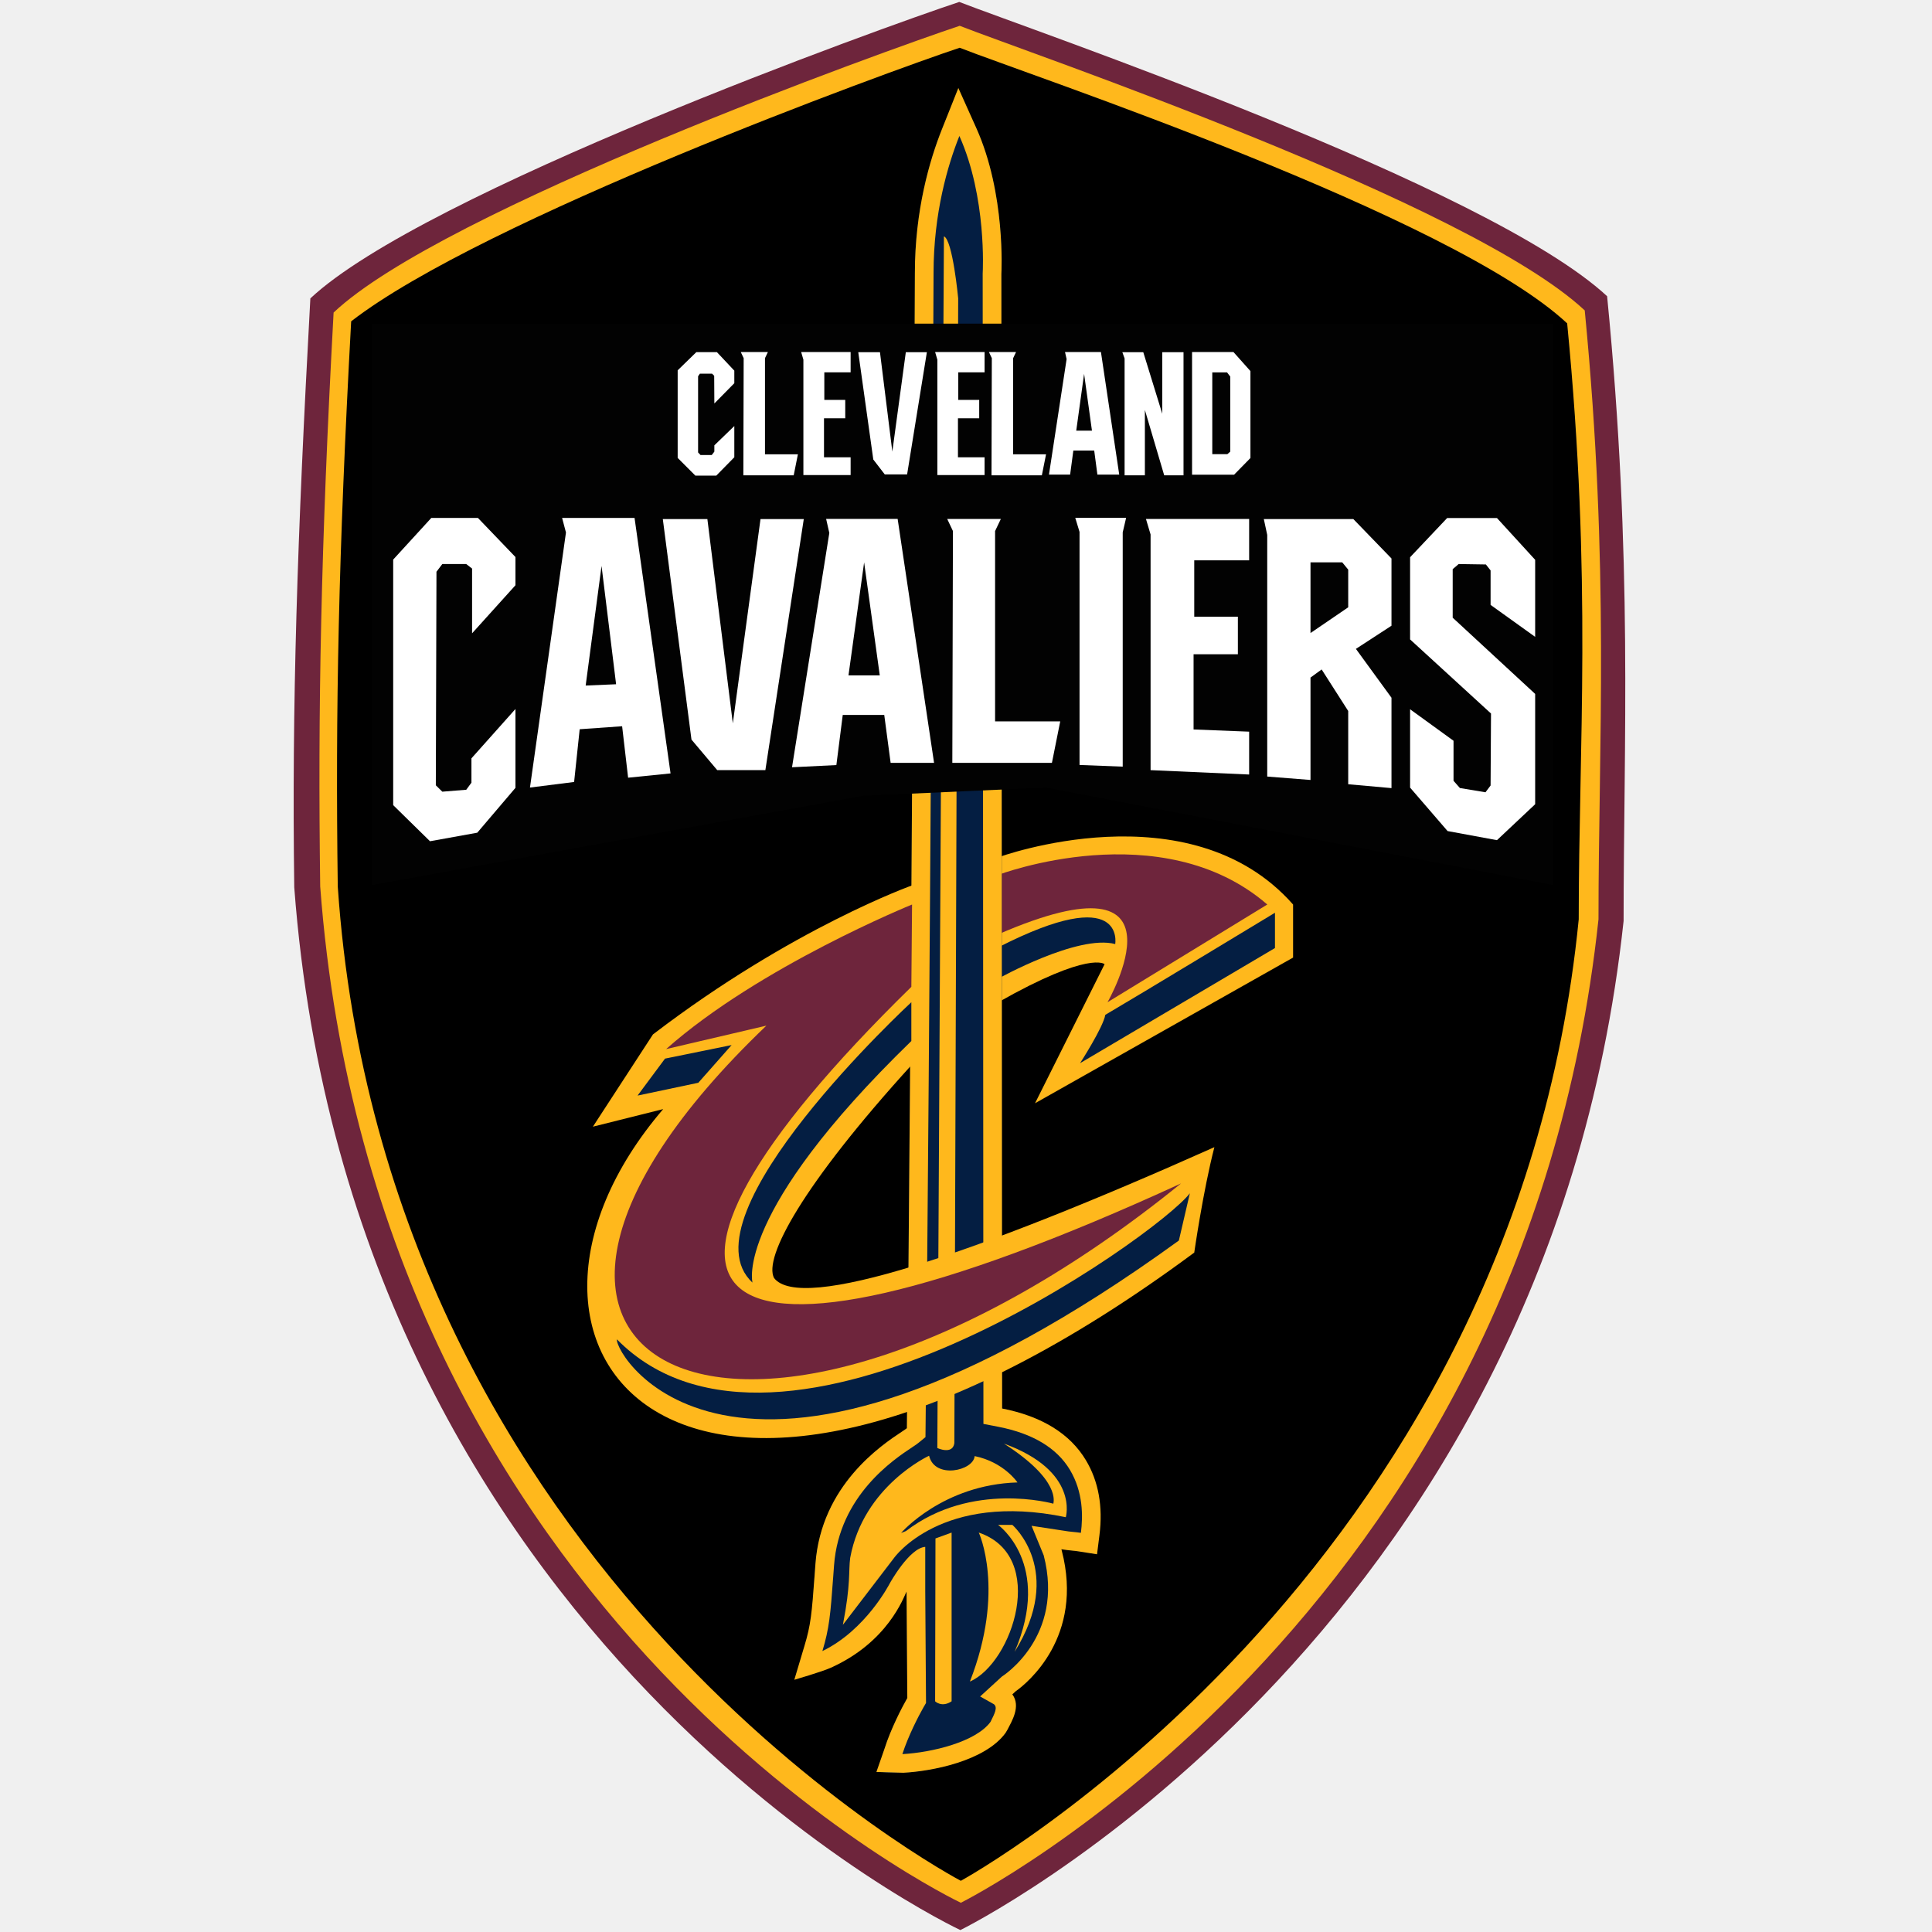
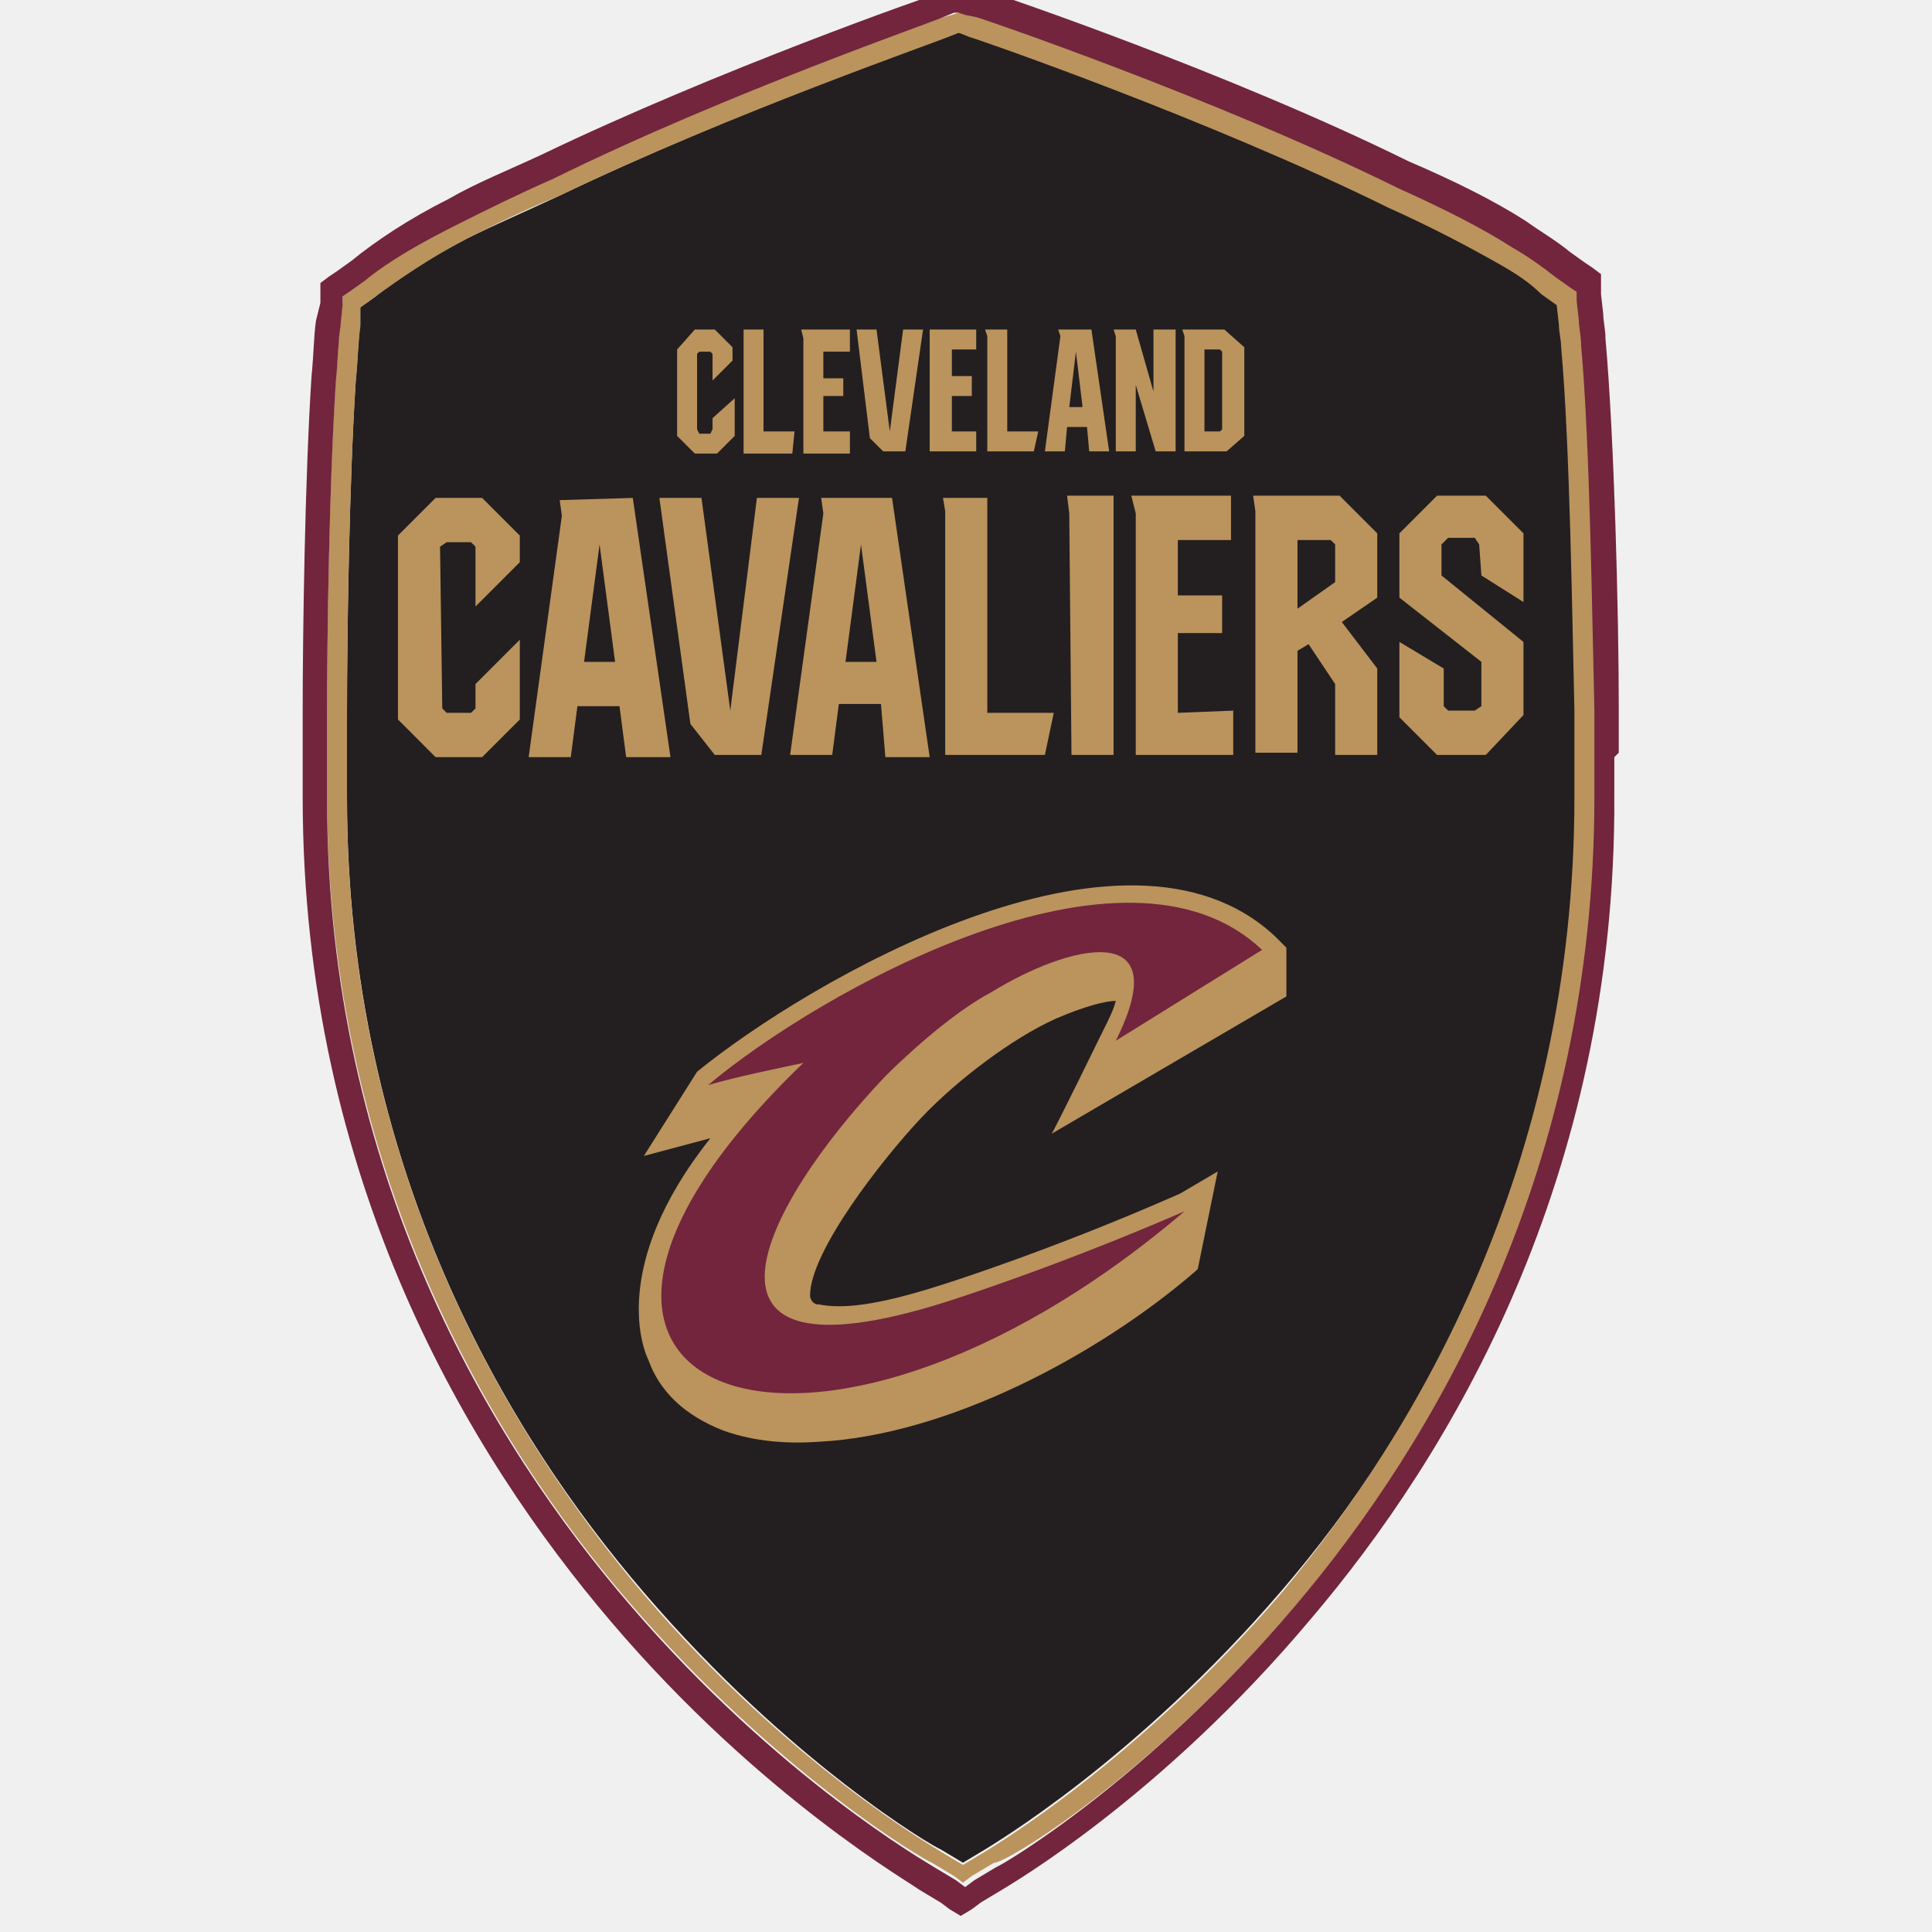
<svg xmlns="http://www.w3.org/2000/svg" width="60px" height="60px" viewBox="0 0 60 60" version="1.1">
  <g id="Page-1" stroke="none" stroke-width="1" fill="none" fill-rule="evenodd">
-     <g id="CLE" transform="translate(9, 0)" fill-rule="nonzero">
-       <g id="g10" transform="translate(20.82165, 30.0086) scale(-1, 1) rotate(-180) translate(-20.82165, -30.0086) translate(0.023244, 0.028558)">
-         <g id="g1282" transform="translate(0.014071, 0.007073)">
-           <g id="g20" transform="translate(0.021006, 0.041444)" fill="#6E253C">
-             <path d="M20.733,59.88 C18.426,59.119 4.081,53.958 0.58,50.673 C0.171,43.205 0.003,38.022 0.08,32.384 C1.853,8.832 20.767,0 20.767,0 C20.767,0 38.954,8.923 41.364,31.338 C41.364,36.885 41.658,42.525 40.852,50.741 C37.135,54.185 22.972,59.005 20.733,59.88" id="path22" />
-           </g>
-           <g id="g1205" transform="translate(0.818409, 0.818409)">
-             <g id="g24" transform="translate(0.033664, 0.049969)" fill="#FFB81C">
-               <path d="M19.915,58.312 C17.681,57.569 3.86,52.608 0.471,49.407 C0.075,42.128 -0.02,37.077 0.055,31.582 C1.772,8.628 19.95,0.021 19.95,0.021 C19.95,0.021 37.419,8.717 39.753,30.563 C39.753,35.969 40.105,41.465 39.326,49.473 C35.727,52.83 22.083,57.459 19.915,58.312" id="path26" />
-             </g>
-             <path d="M19.948,57.68 C17.714,56.937 5.136,52.351 1.05,49.184 C0.654,41.906 0.56,37.127 0.634,31.632 C2.101,10.147 19.984,0.753 19.984,0.753 C19.984,0.753 37.156,10.146 39.173,30.613 C39.172,36.019 39.593,41.114 38.814,49.121 C35.215,52.478 22.116,56.827 19.948,57.68" id="path30" fill="#000000" />
-             <g id="g32" transform="translate(21.14618, 24.90061)" fill="#FFB81C">
-               <path d="M0,7.638 C0,7.638 5.939,9.821 9.156,6.172 L9.156,4.524 L1.142,0 L3.302,4.319 C3.302,4.319 2.847,4.751 0,3.137 L0,7.638 Z" id="path34" />
-             </g>
-             <g id="g36" transform="translate(21.11208, 28.00374)" fill="#6E253C">
-               <path d="M8.389,3.069 L3.427,0.034 C3.427,0.034 6.172,4.808 0.034,2.144 L0.034,3.99 C0.034,3.99 5.098,5.916 8.389,3.069" id="path38" />
-             </g>
-             <g id="g40" transform="translate(21.09503, 28.75395)" fill="#041E42">
-               <path d="M3.683,1.091 C3.683,1.091 4.024,3.018 0.051,0.989 L0.051,0.017 C0.051,0.017 2.523,1.398 3.683,1.091" id="path42" />
-             </g>
-             <g id="g44" transform="translate(14.78646, 4.099325)" fill="#041E42">
-               <path d="M6.479,11.321 L6.456,46.558 C6.456,46.558 6.661,49.923 5.104,52.094 C5.104,52.094 3.771,49.923 3.771,46.581 C3.771,45.265 3.66,23.381 3.522,10.709 C3.259,10.493 0.887,9.253 0.682,6.496 C0.537,4.537 0.637,4.604 0.057,2.989 C2.376,3.274 3.512,5.638 3.512,5.638 L3.535,2.33 C3.535,2.33 2.728,0.932 2.683,0.046 C3.41,-0.159 7.377,0.307 6.706,2.501 C6.706,2.501 9.037,3.997 8.264,6.976 C8.767,6.888 9.389,6.809 9.389,6.809 C9.389,6.809 10.367,10.526 6.479,11.321" id="path46" />
-             </g>
-             <g id="g48" transform="translate(14.77854, 4.057764)" fill="#FFB81C">
-               <path d="M8.934,7.502 C8.786,7.526 8.583,7.534 8.414,7.566 L7.402,7.72 L7.779,6.803 C8.436,4.27 6.499,3.049 6.479,3.037 L5.805,2.42 L6.233,2.179 C6.355,2.079 6.257,1.893 6.127,1.631 C5.673,1.009 4.303,0.678 3.39,0.63 C3.569,1.19 3.896,1.823 4.045,2.082 L4.124,2.218 L4.1,5.684 C4.1,5.684 4.1,6.717 4.1,7.066 C3.605,7.032 3.001,5.937 3.001,5.937 C2.992,5.92 2.257,4.482 0.906,3.83 C1.119,4.534 1.156,4.957 1.242,6.139 L1.268,6.495 C1.429,8.658 3.129,9.785 3.688,10.155 C3.783,10.218 3.846,10.26 3.898,10.303 L4.107,10.474 L4.11,10.744 C4.248,23.384 4.358,45.153 4.358,46.622 C4.358,48.491 4.801,49.983 5.16,50.883 C6.015,48.975 5.887,46.662 5.885,46.635 L5.884,46.617 L5.907,10.885 L6.376,10.794 C7.44,10.586 8.186,10.137 8.592,9.46 C9.01,8.763 8.999,8.01 8.934,7.502 M9.089,9.758 C8.595,10.582 7.72,11.122 6.487,11.363 L6.464,46.6 C6.467,46.648 6.6,49.087 5.689,51.121 L5.128,52.373 L4.621,51.098 C4.236,50.132 3.778,48.571 3.778,46.622 C3.778,45.153 3.668,23.389 3.53,10.751 C3.5,10.726 3.444,10.69 3.368,10.639 C2.75,10.23 0.872,8.985 0.69,6.537 L0.664,6.182 C0.578,5.003 0.544,4.635 0.351,3.999 L0.034,2.938 C0.034,2.938 0.888,3.187 1.158,3.308 C2.94,4.104 3.429,5.501 3.513,5.664 C3.515,5.669 3.518,5.673 3.52,5.678 L3.543,2.372 C3.372,2.074 3.03,1.41 2.838,0.806 L2.583,0.075 L3.421,0.051 C4.298,0.097 5.955,0.41 6.595,1.289 C6.603,1.299 6.649,1.379 6.658,1.396 C6.778,1.637 7.081,2.11 6.805,2.486 L6.91,2.582 C7.267,2.833 9.034,4.273 8.34,6.949 L8.33,6.987 L8.328,6.992 C8.444,6.972 8.561,6.96 8.665,6.95 C8.733,6.943 8.797,6.937 8.844,6.929 L9.435,6.836 L9.51,7.429 C9.623,8.321 9.481,9.105 9.089,9.758" id="path50" />
-             </g>
-             <g id="g52" transform="translate(19.25361, 14.10784)" fill="#FFB81C">
-               <path d="M0.205,37.715 L0,0.085 C0,0.085 0.477,-0.136 0.529,0.239 L0.648,35.788 C0.648,35.788 0.477,37.613 0.205,37.715" id="path54" />
-             </g>
-             <g id="g56" transform="translate(16.26983, 8.702936)" fill="#FFB81C">
-               <path d="M2.728,5.251 C2.728,5.251 0.688,4.319 0.278,2.08 C0.222,1.657 0.301,1.283 0.051,0 L1.642,2.08 C1.642,2.08 3.109,4.149 6.974,3.342 C6.974,3.342 7.4,4.774 5.053,5.627 C6.837,4.484 6.587,3.797 6.587,3.762 C6.587,3.762 4.054,4.48 2.008,2.911 L1.858,2.853 C1.858,2.853 3.154,4.353 5.473,4.422 C5.473,4.422 5.052,5.054 4.143,5.24 C4.109,4.785 2.904,4.513 2.728,5.251" id="path58" />
-             </g>
-             <g id="g60" transform="translate(20.1999, 6.929717)" fill="#FFB81C">
-               <path d="M0.341,4.638 C0.341,4.638 1.179,2.853 0.065,0.011 C1.384,0.58 2.501,3.904 0.341,4.638" id="path62" />
-             </g>
-             <g id="g64" transform="translate(21.14052, 7.850427)" fill="#FFB81C">
-               <path d="M0,3.956 L0.443,3.956 C0.443,3.956 2.089,2.538 0.512,0.011 C1.694,2.751 0,3.956 0,3.956" id="path66" />
-             </g>
-             <g id="g68" transform="translate(19.15131, 6.179509)" fill="#FFB81C">
-               <path d="M0.546,5.388 L0.045,5.206 L0.034,0.148 C0.034,0.148 0.239,-0.057 0.546,0.148 L0.546,5.388 Z" id="path70" />
-             </g>
-             <g id="g72" transform="translate(23.66961, 26.11117)" fill="#041E42">
-               <path d="M6.07,4.706 L6.07,3.61 L0.017,0.034 C0.017,0.034 0.733,1.142 0.801,1.535 C1.705,2.063 6.07,4.706 6.07,4.706" id="path74" />
-             </g>
-             <path d="M18.492,31.675 C18.492,31.675 14.764,30.357 10.422,27.038 L8.557,24.173 L10.74,24.719 C4.352,17.262 11.308,8.464 27.233,20.263 C27.233,20.263 27.506,22.173 27.858,23.537 C20.379,20.195 15.014,18.399 14.183,19.473 C13.854,20.104 15.05,22.349 18.469,26.105 L18.492,31.675 Z" id="path78" fill="#FFB81C" />
-             <g id="g80" transform="translate(9.194004, 16.28461)" fill="#6E253C">
-               <path d="M1.637,10.298 L4.751,11.026 C-6.456,0.318 4.15,-4.798 17.63,6.127 C2.273,-0.932 -0.739,2.455 9.253,12.231 L9.275,14.788 C9.275,14.788 4.535,12.867 1.637,10.298" id="path82" />
-             </g>
-             <g id="g84" transform="translate(9.910111, 25.12793)" fill="#041E42">
-               <polygon id="path86" points="0.887 1.159 2.955 1.58 1.921 0.409 0.034 0.011" />
-             </g>
-             <g id="g88" transform="translate(13.05873, 19.30815)" fill="#041E42">
-               <path d="M5.388,8.73 C5.388,8.73 -1.796,2.091 0.455,0.023 C0.455,0.023 -0.136,2.16 5.388,7.525 L5.388,8.73 Z" id="path90" />
-             </g>
-             <g id="g92" transform="translate(9.296305, 15.0797)" fill="#041E42">
-               <path d="M17.8,7.025 C16.811,5.729 5.081,-2.66 0.007,2.489 C-0.068,2.012 3.683,-4.433 17.459,5.558 L17.8,7.025 Z" id="path94" />
-             </g>
-             <g id="g96" transform="translate(1.669213, 31.65248)" fill="#020202">
-               <polygon id="path98" points="16.777 17.459 0.023 17.459 0.023 0.023 15.277 2.796 20.961 3.053 36.715 0.023 36.715 17.459" />
-             </g>
-             <g id="g100" transform="translate(11.17006, 44.38155)" fill="#FFFFFF">
-               <polygon id="path102" points="1.159 2.251 1.779 2.881 1.779 3.271 1.239 3.845 0.599 3.845 0.02 3.281 0.02 0.561 0.569 0.011 1.219 0.011 1.779 0.581 1.779 1.551 1.159 0.951 1.159 0.756 1.079 0.651 0.729 0.651 0.654 0.731 0.654 3.096 0.709 3.176 1.089 3.176 1.154 3.111" />
-             </g>
-             <g id="g104" transform="translate(13.14968, 44.34308)" fill="#FFFFFF">
-               <polygon id="path106" points="0 3.887 0.842 3.887 0.752 3.697 0.752 0.711 1.774 0.711 1.644 0.059 0.08 0.059 0.09 3.697" />
-             </g>
-             <g id="g108" transform="translate(19.56055, 35.40879)" fill="#FFFFFF">
-               <polygon id="path110" points="0 7.638 1.666 7.638 1.487 7.262 1.487 1.352 3.51 1.352 3.252 0.063 0.159 0.063 0.178 7.262" />
-             </g>
-             <g id="g112" transform="translate(20.85633, 44.34308)" fill="#FFFFFF">
-               <polygon id="path114" points="0 3.887 0.842 3.887 0.752 3.697 0.752 0.711 1.774 0.711 1.644 0.059 0.08 0.059 0.09 3.697" />
-             </g>
-             <g id="g116" transform="translate(15.02517, 44.34308)" fill="#FFFFFF">
-               <polygon id="path118" points="0 3.887 0.069 3.651 0.069 0.067 1.536 0.067 1.536 0.618 0.709 0.618 0.709 1.829 1.369 1.829 1.369 2.401 0.719 2.401 0.719 3.257 1.536 3.257 1.536 3.887" />
-             </g>
-             <g id="g120" transform="translate(25.73268, 35.06778)" fill="#FFFFFF">
-               <polygon id="path122" points="0 7.979 0.144 7.497 0.144 0.178 3.205 0.042 3.205 1.373 1.479 1.441 1.479 3.777 2.855 3.777 2.855 4.943 1.5 4.943 1.5 6.693 3.205 6.693 3.205 7.979" />
-             </g>
-             <g id="g124" transform="translate(19.18541, 44.34308)" fill="#FFFFFF">
-               <polygon id="path126" points="0 3.887 0.069 3.651 0.069 0.067 1.536 0.067 1.536 0.618 0.709 0.618 0.709 1.829 1.369 1.829 1.369 2.401 0.719 2.401 0.719 3.257 1.536 3.257 1.536 3.887" />
-             </g>
-             <g id="g128" transform="translate(16.79838, 44.40718)" fill="#FFFFFF">
-               <polygon id="path130" points="0 3.819 0.674 3.819 1.058 0.731 1.477 3.819 2.131 3.819 1.517 0.023 0.823 0.023 0.467 0.485" />
-             </g>
-             <g id="g132" transform="translate(10.72852, 35.20009)" fill="#FFFFFF">
-               <polygon id="path134" points="0 7.843 1.384 7.843 2.174 1.499 3.034 7.843 4.378 7.843 3.185 0.046 1.69 0.046 0.89 0.995" />
-             </g>
-             <g id="g136" transform="translate(22.6809, 44.3567)" fill="#FFFFFF">
-               <path d="M0.887,1.432 L1.131,3.196 L1.375,1.432 L0.887,1.432 Z M1.654,3.874 L0.538,3.874 L0.588,3.655 L0.04,0.067 L0.697,0.067 L0.797,0.814 L1.445,0.814 L1.544,0.067 L2.222,0.067 L1.654,3.874 Z" id="path138" />
-             </g>
-             <g id="g140" transform="translate(14.7215, 35.3243)" fill="#FFFFFF">
-               <path d="M1.773,2.864 L2.259,6.374 L2.745,2.864 L1.773,2.864 Z M3.3,7.723 L1.079,7.723 L1.178,7.287 L0.02,0.011 L1.397,0.079 L1.595,1.635 L2.884,1.635 L3.082,0.148 L4.431,0.148 L3.3,7.723 Z" id="path142" />
-             </g>
-             <g id="g144" transform="translate(24.99952, 44.33898)" fill="#FFFFFF">
-               <polygon id="path146" points="0 3.887 0.07 3.693 0.07 0.063 0.7 0.063 0.7 2.093 1.3 0.063 1.9 0.063 1.9 3.887 1.24 3.887 1.24 1.975 0.65 3.887" />
-             </g>
-             <g id="g148" transform="translate(27.12274, 44.38777)" fill="#FFFFFF">
-               <path d="M1.228,0.75 L1.138,0.671 L0.67,0.671 L0.67,3.211 L1.128,3.211 L1.228,3.081 L1.228,0.75 Z M1.327,3.843 L0.042,3.843 L0.042,0.033 L1.347,0.033 L1.855,0.551 L1.855,3.251 L1.327,3.843 Z" id="path150" />
-             </g>
-             <g id="g152" transform="translate(2.350258, 33.0158)" fill="#FFFFFF">
-               <polygon id="path154" points="2.455 6.479 3.802 7.972 3.802 8.848 2.636 10.063 1.189 10.063 0.005 8.769 0.005 1.143 1.148 0.022 2.616 0.287 3.802 1.68 3.802 4.129 2.435 2.596 2.435 1.84 2.274 1.621 1.53 1.561 1.329 1.76 1.349 8.391 1.53 8.63 2.274 8.63 2.455 8.49" />
-             </g>
-             <g id="g156" transform="translate(6.559853, 34.6681)" fill="#FFFFFF">
-               <path d="M1.773,3.205 L2.266,6.92 L2.718,3.245 L1.773,3.205 Z M3.291,8.411 L1.041,8.411 L1.161,7.958 L0.043,0.037 L1.414,0.21 L1.587,1.848 L2.905,1.941 L3.091,0.343 L4.409,0.476 L3.291,8.411 Z" id="path158" />
-             </g>
-             <g id="g160" transform="translate(23.53727, 35.30728)" fill="#FFFFFF">
-               <polygon id="path162" points="0 7.775 0.133 7.337 0.133 0.099 1.474 0.047 1.474 7.323 1.58 7.775" />
-             </g>
-             <g id="g164" transform="translate(29.35411, 34.64163)" fill="#FFFFFF">
-               <path d="M2.66,5.661 L1.489,4.862 L1.489,7.058 L2.474,7.058 L2.66,6.831 L2.66,5.661 Z M4.004,7.177 L2.819,8.402 L0.039,8.402 L0.145,7.909 L0.145,0.405 L1.489,0.299 L1.489,3.479 L1.835,3.731 L2.66,2.441 L2.66,0.166 L4.004,0.046 L4.004,2.853 L2.899,4.37 L4.004,5.089 L4.004,7.177 Z" id="path166" />
-             </g>
-             <g id="g168" transform="translate(33.90598, 33.04907)" fill="#FFFFFF">
-               <polygon id="path170" points="2.728 10.026 1.181 10.026 0.03 8.809 0.03 6.256 2.543 3.955 2.53 1.72 2.371 1.509 1.577 1.641 1.379 1.866 1.379 3.109 0.03 4.087 0.03 1.654 1.194 0.305 2.728 0.022 3.914 1.138 3.914 4.564 1.353 6.931 1.353 8.438 1.538 8.597 2.384 8.584 2.53 8.399 2.53 7.328 3.914 6.336 3.914 8.729" />
-             </g>
-           </g>
-         </g>
-       </g>
+     <g id="logo" transform="translate(9.4, -0.5)" fill-rule="nonzero">
+       <path d="M39.564,25.183 C39.564,24.839 39.564,24.427 39.564,24.014 L39.564,23.945 C39.564,23.807 39.564,23.67 39.564,23.532 L39.564,23.326 C39.564,23.119 39.564,22.844 39.564,22.5 C39.564,19.748 39.427,14.243 39.151,11.216 C39.151,10.94 39.083,10.734 39.083,10.528 L39.014,9.908 L38.532,9.564 C38.188,9.289 37.706,9.014 37.294,8.67 C36.33,8.119 35.161,7.5 33.784,6.881 C28.211,4.128 20.849,1.651 20.78,1.583 L20.367,1.514 L20.023,1.651 C19.954,1.651 13.349,3.991 7.913,6.606 C6.881,7.087 5.917,7.5 5.092,7.913 C3.922,8.532 2.959,9.083 2.271,9.702 L1.789,10.046 L1.789,10.596 C1.72,11.009 1.72,11.56 1.651,12.248 C1.445,15.413 1.376,20.161 1.376,22.638 C1.376,22.913 1.376,23.188 1.376,23.463 L1.376,23.463 L1.376,23.601 C1.376,23.739 1.376,23.876 1.376,24.014 L1.376,24.083 C1.376,24.495 1.376,24.908 1.376,25.252 C1.376,36.812 6.399,45.069 10.596,49.954 C15.138,55.252 19.61,57.867 19.817,57.936 L20.505,58.349 L21.193,57.936 C21.399,57.798 25.872,55.183 30.413,49.885 C34.61,45 39.564,36.674 39.564,25.183" id="Path" fill="#231F20" />
+       <path d="M30.894,50.298 C35.161,45.275 40.183,36.881 40.183,25.183 C40.183,24.839 40.183,24.427 40.183,24.014 L40.183,23.945 C40.183,23.807 40.183,23.67 40.183,23.532 L40.183,23.326 C40.183,23.05 40.183,22.844 40.183,22.5 C40.183,19.748 40.046,14.174 39.771,11.147 C39.771,10.872 39.702,10.596 39.702,10.39 L39.633,9.839 L39.633,9.564 L39.427,9.427 L38.945,9.083 C38.532,8.807 38.119,8.463 37.638,8.188 C36.674,7.569 35.505,6.95 34.06,6.33 C28.486,3.578 21.055,1.032 20.986,1.032 L20.642,0.894 L20.367,0.894 L20.161,0.963 L19.885,1.032 C19.817,1.032 13.211,3.372 7.775,5.986 C6.674,6.468 5.711,6.881 4.885,7.362 C3.716,7.982 2.683,8.601 1.927,9.151 L1.445,9.495 L1.239,9.633 L1.239,9.908 L1.17,10.528 C1.101,10.94 1.101,11.56 1.032,12.179 C0.826,15.344 0.757,20.161 0.757,22.569 C0.757,22.844 0.757,23.119 0.757,23.394 L0.757,23.394 L0.757,23.532 C0.757,23.67 0.757,23.807 0.757,23.945 L0.757,24.014 C0.757,24.495 0.757,24.839 0.757,25.183 C0.757,36.812 5.849,45.275 10.115,50.229 C14.725,55.596 19.335,58.28 19.541,58.349 L20.229,58.761 L20.505,58.968 L20.78,58.761 L21.468,58.349 C21.743,58.417 26.284,55.734 30.894,50.298 M21.193,58.005 L20.505,58.417 L19.817,58.005 C19.61,57.867 15.138,55.321 10.596,50.023 C6.399,45.069 1.376,36.812 1.376,25.321 C1.376,24.977 1.376,24.564 1.376,24.151 L1.376,24.083 C1.376,23.945 1.376,23.807 1.376,23.67 L1.376,23.532 L1.376,23.532 C1.376,23.326 1.376,23.05 1.376,22.706 C1.376,20.298 1.445,15.482 1.651,12.317 C1.72,11.697 1.72,11.147 1.789,10.665 L1.789,10.046 L2.271,9.702 C3.028,9.151 3.922,8.532 5.092,7.913 C5.917,7.5 6.881,7.018 7.913,6.606 C13.349,3.991 19.954,1.72 20.023,1.651 L20.367,1.514 L20.711,1.651 C20.78,1.651 28.142,4.197 33.716,6.95 C35.092,7.569 36.261,8.188 37.225,8.739 C37.706,9.014 38.119,9.289 38.463,9.633 L38.945,9.977 L39.014,10.596 C39.014,10.803 39.083,11.078 39.083,11.284 C39.358,14.312 39.427,19.817 39.495,22.569 C39.495,22.844 39.495,23.119 39.495,23.394 L39.495,23.601 C39.495,23.739 39.495,23.876 39.495,24.014 L39.495,24.083 C39.495,24.495 39.495,24.908 39.495,25.252 C39.495,36.743 34.541,45 30.413,49.954 C25.872,55.252 21.399,57.867 21.193,58.005" id="Shape" fill="#BB935C" />
+       <path d="M40.872,23.876 C40.872,23.739 40.872,23.601 40.872,23.463 L40.872,23.257 C40.872,22.982 40.872,22.775 40.872,22.431 C40.872,19.61 40.734,14.106 40.459,11.009 C40.459,10.734 40.39,10.459 40.39,10.252 L40.321,9.633 L40.321,9.358 L40.321,9.014 L40.046,8.807 L39.839,8.67 L39.358,8.326 C38.945,7.982 38.463,7.706 37.982,7.362 C37.018,6.743 35.78,6.124 34.335,5.505 C28.761,2.752 21.468,0.275 21.193,0.206 L20.849,0.069 L20.642,0 L20.367,0.069 L20.092,0.138 L19.885,0.206 L19.61,0.344 C19.541,0.344 12.867,2.683 7.431,5.298 C6.399,5.78 5.367,6.193 4.541,6.674 C3.303,7.294 2.271,7.982 1.514,8.601 L1.032,8.945 L0.826,9.083 L0.55,9.289 L0.55,9.633 L0.55,9.908 L0.413,10.459 C0.344,10.94 0.344,11.491 0.275,12.179 C0.069,15.344 0,20.161 0,22.638 C0,22.913 0,23.188 0,23.463 L0,23.463 L0,23.463 L0,23.601 C0,23.739 0,23.876 0,24.014 L0,24.083 C0,24.495 0,24.908 0,25.252 C0,37.225 5.229,45.757 9.564,50.849 C14.243,56.353 18.991,59.037 19.128,59.174 L19.817,59.587 L20.092,59.794 L20.436,60 L20.78,59.794 L21.055,59.587 L21.743,59.174 C21.95,59.037 26.628,56.353 31.307,50.78 C35.642,45.688 40.803,37.087 40.734,25.183 C40.734,24.839 40.734,24.427 40.734,24.014 L40.872,23.876 L40.872,23.876 Z M20.849,58.899 L20.573,59.106 L20.298,58.899 L19.61,58.486 C19.404,58.349 14.794,55.734 10.183,50.367 C5.849,45.344 0.757,36.95 0.757,25.321 C0.757,24.977 0.757,24.564 0.757,24.151 L0.757,24.083 C0.757,23.945 0.757,23.807 0.757,23.67 L0.757,23.532 L0.757,23.532 C0.757,23.326 0.757,23.05 0.757,22.706 C0.757,20.229 0.826,15.482 1.032,12.317 C1.101,11.628 1.101,11.078 1.17,10.665 L1.239,9.977 L1.239,9.702 L1.445,9.564 L1.927,9.22 C2.683,8.601 3.647,8.05 4.885,7.431 C5.711,7.018 6.674,6.537 7.775,6.055 C13.211,3.372 19.817,1.101 19.885,1.032 L20.229,0.894 L20.367,0.894 L20.573,0.963 L20.917,1.032 C20.986,1.032 28.417,3.578 33.991,6.33 C35.367,6.95 36.606,7.569 37.569,8.188 C38.05,8.463 38.532,8.807 38.876,9.083 L39.358,9.427 L39.564,9.564 L39.564,9.839 L39.633,10.459 C39.633,10.665 39.702,10.94 39.702,11.216 C39.977,14.243 40.046,19.748 40.115,22.569 C40.115,22.844 40.115,23.119 40.115,23.394 L40.115,23.601 C40.115,23.739 40.115,23.876 40.115,24.014 L40.115,24.083 C40.115,24.495 40.115,24.908 40.115,25.252 C40.115,36.881 35.092,45.344 30.826,50.367 C26.284,55.734 21.743,58.417 21.537,58.486 L20.849,58.899 Z" id="Shape" fill="#72253D" />
+       <path d="M30.55,31.445 L30.55,29.931 L30.206,29.587 C25.528,25.183 15.619,31.032 12.248,33.784 L10.596,36.399 L12.661,35.849 C9.495,39.839 10.596,42.454 10.734,42.729 C11.078,43.693 11.835,44.45 13.073,44.931 C14.037,45.275 15.069,45.344 16.032,45.275 C20.023,45.069 24.702,42.592 27.729,39.977 L27.798,39.908 L28.417,36.881 L27.248,37.569 C23.188,39.358 19.885,40.39 19.885,40.39 C17.752,41.078 16.72,41.147 16.032,41.009 L15.963,41.009 C15.757,40.94 15.757,40.734 15.757,40.734 C15.757,39.358 18.028,36.468 19.197,35.229 C20.298,34.06 22.018,32.752 23.394,32.133 C24.358,31.72 24.977,31.583 25.252,31.583 C25.183,31.858 25.046,32.133 24.839,32.546 C24.839,32.546 23.326,35.642 23.257,35.711 L30.55,31.445 Z" id="Path" fill="#BB935C" />
+       <path d="M21.399,31.307 C20.092,31.995 18.578,33.44 18.096,33.922 C14.174,38.05 11.422,43.624 19.954,40.94 C19.954,40.94 23.257,39.908 27.385,38.119 C15.757,48.028 4.748,43.899 15.55,33.509 C14.587,33.716 13.555,33.922 12.592,34.197 C16.032,31.307 25.528,25.94 29.794,30 L25.252,32.821 C27.179,28.968 23.739,29.862 21.399,31.307" id="Path" fill="#72253D" />
+       <polygon id="Path" fill="#BB935C" points="12.798 10.734 13.349 11.284 13.349 11.697 12.729 12.317 12.729 11.491 12.661 11.422 12.317 11.422 12.248 11.491 12.248 13.83 12.317 13.968 12.661 13.968 12.729 13.83 12.729 13.486 13.417 12.867 13.417 14.037 12.867 14.587 12.179 14.587 11.628 14.037 11.628 11.353 12.179 10.734" />
+       <polygon id="Path" fill="#BB935C" points="14.312 10.734 14.312 13.899 15.275 13.899 15.206 14.587 13.693 14.587 13.693 10.94 13.693 10.734" />
+       <polygon id="Path" fill="#BB935C" points="16.995 10.734 16.995 11.422 16.17 11.422 16.17 12.248 16.789 12.248 16.789 12.798 16.17 12.798 16.17 13.899 16.995 13.899 16.995 14.587 15.55 14.587 15.55 11.009 15.482 10.734" />
+       <polygon id="Path" fill="#BB935C" points="19.266 10.734 18.716 14.518 18.028 14.518 17.615 14.106 17.202 10.734 17.821 10.734 18.234 13.899 18.647 10.734" />
+       <polygon id="Path" fill="#BB935C" points="20.917 10.734 20.917 11.353 20.161 11.353 20.161 12.179 20.78 12.179 20.78 12.798 20.161 12.798 20.161 13.899 20.917 13.899 20.917 14.518 19.472 14.518 19.472 11.009 19.472 10.734" />
+       <polygon id="Path" fill="#BB935C" points="21.881 10.734 21.881 13.899 22.844 13.899 22.706 14.518 21.261 14.518 21.261 10.94 21.193 10.734" />
+       <path d="M24.495,10.734 L25.046,14.518 L24.427,14.518 L24.358,13.761 L23.739,13.761 L23.67,14.518 L23.05,14.518 L23.532,10.94 L23.463,10.734 L24.495,10.734 Z M23.807,13.142 L24.22,13.142 L24.014,11.422 L23.807,13.142 Z" id="Shape" fill="#BB935C" />
+       <polygon id="Path" fill="#BB935C" points="27.11 14.518 26.491 14.518 25.872 12.454 25.872 12.454 25.872 14.518 25.252 14.518 25.252 10.94 25.183 10.734 25.872 10.734 26.422 12.661 26.422 10.734 27.11 10.734" />
+       <path d="M29.243,11.284 L29.243,14.037 L28.693,14.518 L27.385,14.518 L27.385,10.94 L27.317,10.734 L28.624,10.734 L29.243,11.284 Z M28.555,11.422 L28.486,11.353 L28.005,11.353 L28.005,13.899 L28.486,13.899 L28.555,13.83 L28.555,11.422 Z" id="Shape" fill="#BB935C" />
+       <polygon id="Path" fill="#BB935C" points="5.573 15.963 6.743 17.133 6.743 17.959 5.367 19.335 5.367 17.477 5.229 17.339 4.472 17.339 4.266 17.477 4.335 22.5 4.472 22.638 5.229 22.638 5.367 22.5 5.367 21.743 6.743 20.367 6.743 22.844 5.573 24.014 4.128 24.014 2.959 22.844 2.959 17.133 4.128 15.963" />
+       <path d="M10.252,15.963 L11.422,24.014 L10.046,24.014 L9.839,22.431 L8.532,22.431 L8.326,24.014 L7.018,24.014 L8.05,16.514 L7.982,16.032 L10.252,15.963 Z M8.739,21.055 L9.702,21.055 L9.22,17.408 L8.739,21.055 Z" id="Shape" fill="#BB935C" />
+       <polygon id="Path" fill="#BB935C" points="15.413 15.963 14.243 23.945 12.798 23.945 12.041 22.982 11.078 15.963 12.385 15.963 13.28 22.569 14.106 15.963" />
+       <path d="M18.303,15.963 L19.472,24.014 L18.096,24.014 L17.959,22.362 L16.651,22.362 L16.445,23.945 L15.138,23.945 L16.17,16.445 L16.101,15.963 L18.303,15.963 Z M16.858,21.055 L17.821,21.055 L17.339,17.408 L16.858,21.055 Z" id="Shape" fill="#BB935C" />
+       <polygon id="Path" fill="#BB935C" points="21.261 15.963 21.261 22.638 23.326 22.638 23.05 23.945 19.954 23.945 19.954 16.376 19.885 15.963" />
+       <polygon id="Path" fill="#BB935C" points="25.183 15.894 25.183 23.945 23.876 23.945 23.807 16.445 23.739 15.894" />
+       <polygon id="Path" fill="#BB935C" points="28.83 15.894 28.83 17.271 27.179 17.271 27.179 18.991 28.555 18.991 28.555 20.161 27.179 20.161 27.179 22.638 28.899 22.569 28.899 23.945 25.872 23.945 25.872 16.445 25.734 15.894" />
+       <path d="M32.202,15.894 L33.372,17.064 L33.372,19.06 L32.271,19.817 L33.372,21.261 L33.372,23.945 L32.064,23.945 L32.064,21.743 L31.239,20.505 L30.894,20.711 L30.894,23.876 L29.587,23.876 L29.587,16.376 L29.518,15.894 L32.202,15.894 Z M30.894,19.404 L32.064,18.578 L32.064,17.408 L31.927,17.271 L30.894,17.271 L30.894,19.404 Z" id="Shape" fill="#BB935C" />
+       <polygon id="Path" fill="#BB935C" points="36.606 18.372 36.537 17.408 36.399 17.202 35.573 17.202 35.367 17.408 35.367 18.372 37.913 20.436 37.913 22.706 36.743 23.945 35.229 23.945 34.06 22.775 34.06 20.436 35.436 21.261 35.436 22.431 35.573 22.569 36.399 22.569 36.606 22.431 36.606 21.055 34.06 19.06 34.06 17.064 35.229 15.894 36.743 15.894 37.913 17.064 37.913 19.197" />
    </g>
  </g>
</svg>
